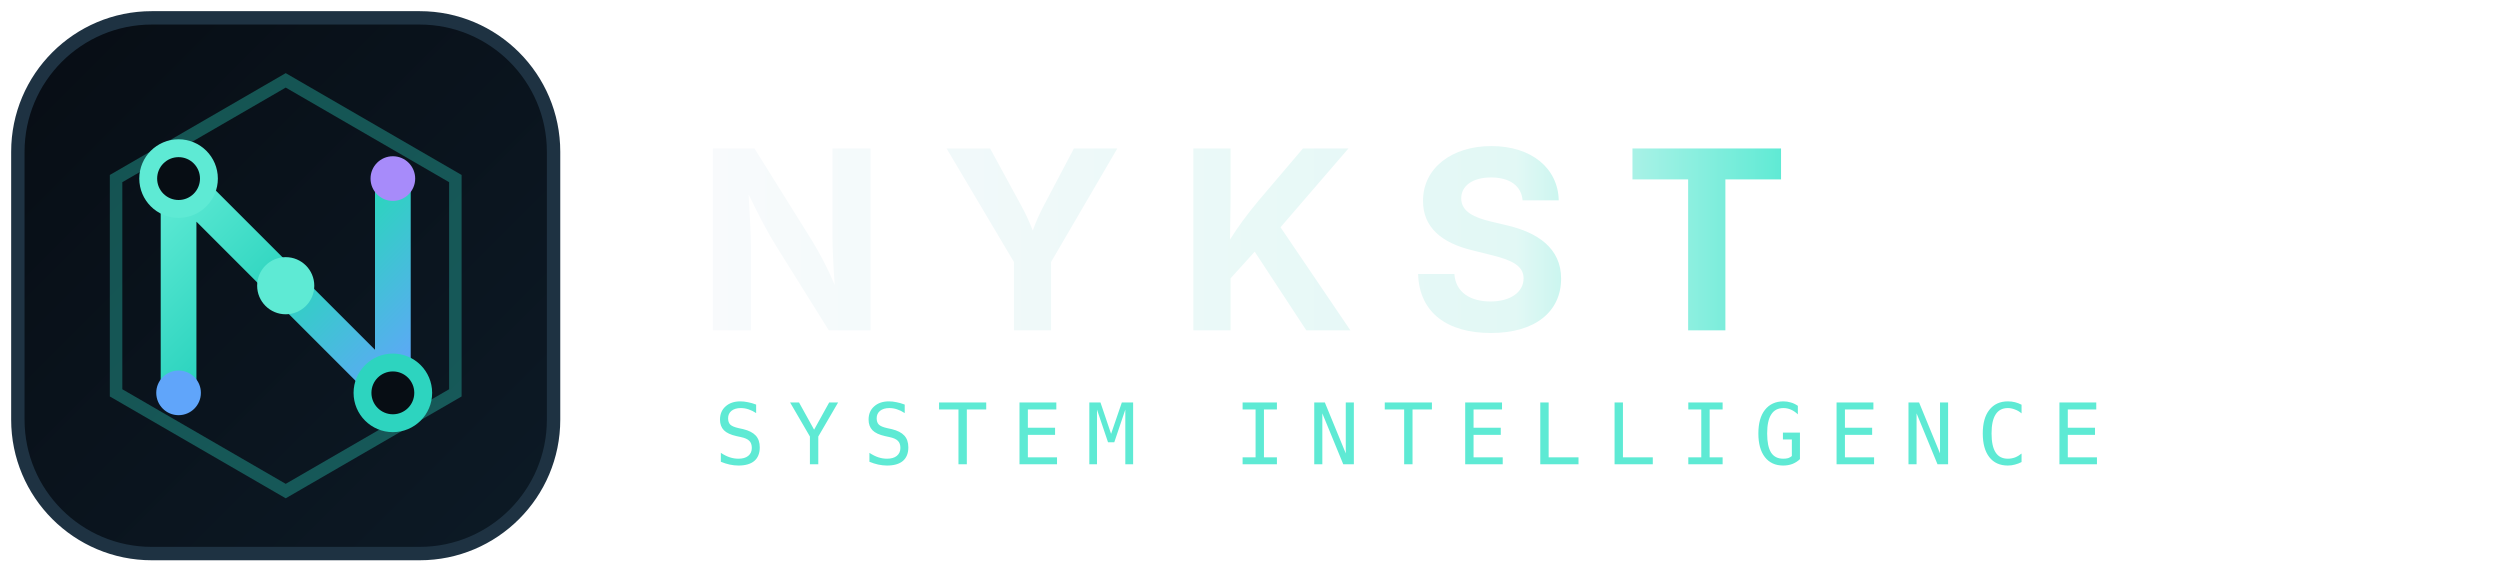
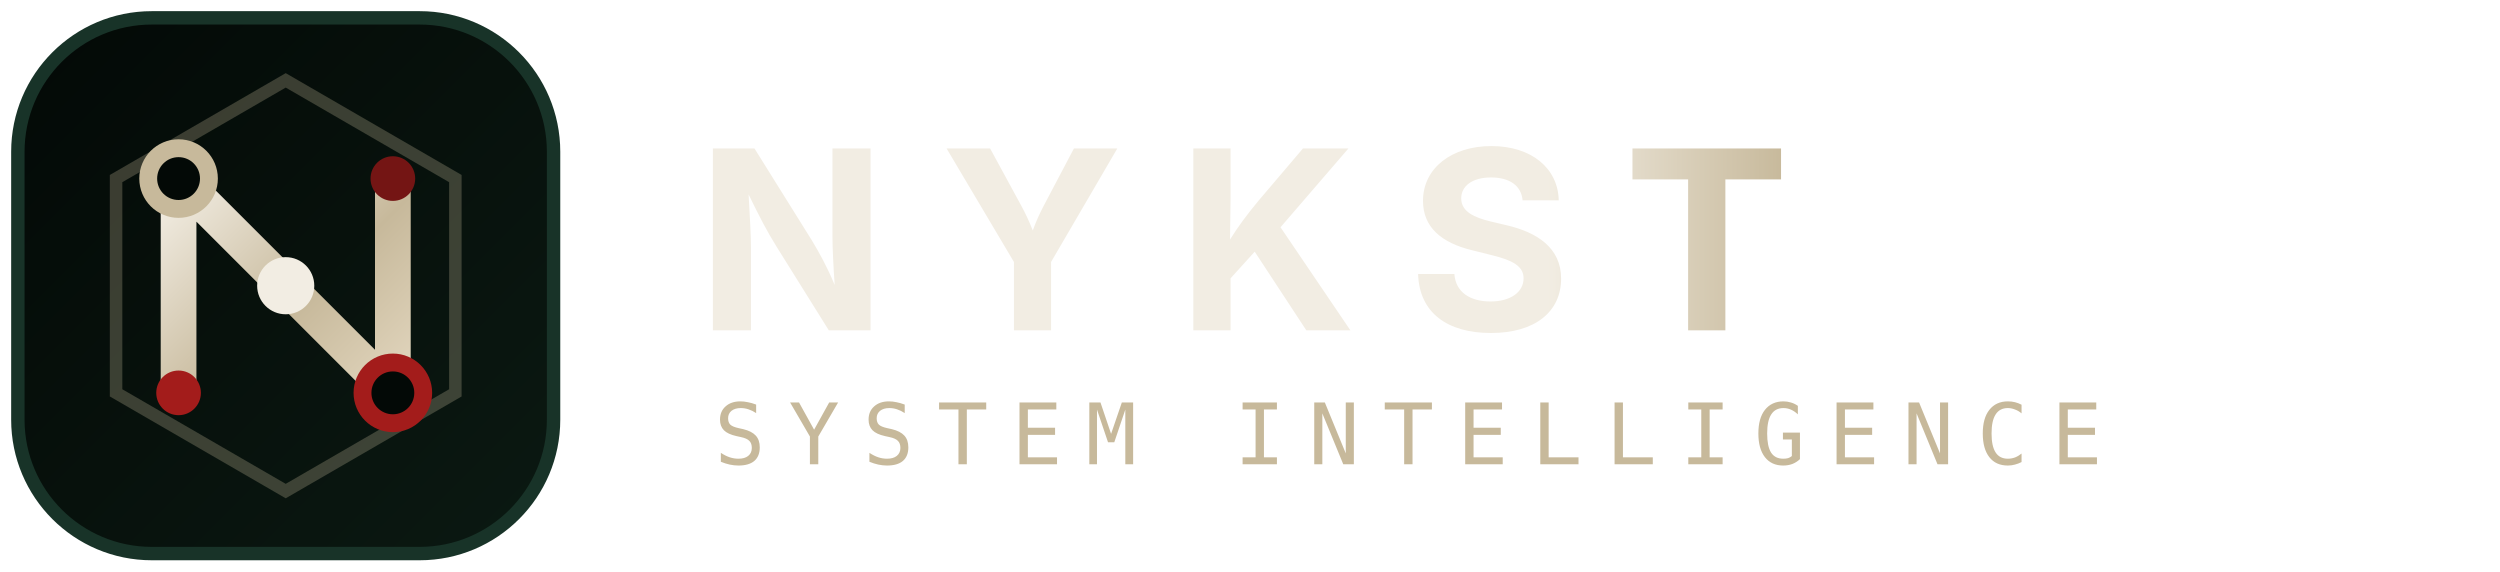
<svg xmlns="http://www.w3.org/2000/svg" viewBox="0 0 280 64" width="280" height="64" role="img" aria-label="Nykst · Deterministic Graph-RAG Architecture">
  <defs>
    <linearGradient id="logo-bg" x1="0" y1="0" x2="1" y2="1">
-       <stop offset="0%" stop-color="#070d14" />
-       <stop offset="100%" stop-color="#0d1a26" />
+       <stop offset="0%" stop-color="#030906" />
+       <stop offset="100%" stop-color="#0b1912" />
    </linearGradient>
    <linearGradient id="logo-prism" x1="0" y1="0" x2="1" y2="1">
-       <stop offset="0%" stop-color="#5eead4" />
-       <stop offset="50%" stop-color="#2dd4bf" />
-       <stop offset="100%" stop-color="#60a5fa" />
+       <stop offset="0%" stop-color="#f2ede3" />
+       <stop offset="58%" stop-color="#c7b99b" />
+       <stop offset="100%" stop-color="#e1d5bd" />
    </linearGradient>
    <linearGradient id="logo-word" x1="0" y1="0" x2="1" y2="0">
-       <stop offset="0%" stop-color="#f8fafc" />
-       <stop offset="75%" stop-color="#e2f8f5" />
-       <stop offset="100%" stop-color="#5eead4" />
+       <stop offset="0%" stop-color="#f2ede3" />
+       <stop offset="78%" stop-color="#f2ede3" />
+       <stop offset="100%" stop-color="#c7b99b" />
    </linearGradient>
  </defs>
  <g transform="translate(2, 2)">
-     <rect width="60" height="60" rx="15" fill="url(#logo-bg)" stroke="#1e3242" stroke-width="1.5" />
-     <polygon points="30,7 49,18 49,42 30,53 11,42 11,18" fill="none" stroke="#2dd4bf" stroke-opacity="0.35" stroke-width="1.4" />
+     <rect width="60" height="60" rx="15" fill="url(#logo-bg)" stroke="#183328" stroke-width="1.5" />
+     <polygon points="30,7 49,18 49,42 30,53 11,42 11,18" fill="none" stroke="#c7b99b" stroke-opacity="0.28" stroke-width="1.4" />
    <path d="M18,42 L18,18 L42,42 L42,18" fill="none" stroke="url(#logo-prism)" stroke-width="4" stroke-linecap="round" stroke-linejoin="round" />
-     <circle cx="18" cy="18" r="3.4" fill="#070d14" stroke="#5eead4" stroke-width="2" />
-     <circle cx="42" cy="42" r="3.4" fill="#070d14" stroke="#2dd4bf" stroke-width="2" />
-     <circle cx="18" cy="42" r="2.5" fill="#60a5fa" />
-     <circle cx="42" cy="18" r="2.5" fill="#a78bfa" />
-     <circle cx="30" cy="30" r="3.2" fill="#5eead4" />
+     <circle cx="18" cy="18" r="3.4" fill="#030906" stroke="#c7b99b" stroke-width="2" />
+     <circle cx="42" cy="42" r="3.4" fill="#030906" stroke="#a31c1b" stroke-width="2" />
+     <circle cx="18" cy="42" r="2.5" fill="#a31c1b" />
+     <circle cx="42" cy="18" r="2.5" fill="#741514" />
+     <circle cx="30" cy="30" r="3.2" fill="#f2ede3" />
  </g>
  <text x="78" y="37" font-family="Inter, Space Grotesk, -apple-system, BlinkMacSystemFont, sans-serif" font-size="28" font-weight="700" letter-spacing="6" fill="url(#logo-word)">NYKST</text>
-   <text x="80" y="52" font-family="JetBrains Mono, SFMono-Regular, monospace" font-size="9.5" letter-spacing="2.6" fill="#5eead4">SYSTEM INTELLIGENCE</text>
+   <text x="80" y="52" font-family="JetBrains Mono, SFMono-Regular, monospace" font-size="9.5" letter-spacing="2.6" fill="#c7b99b">SYSTEM INTELLIGENCE</text>
</svg>
